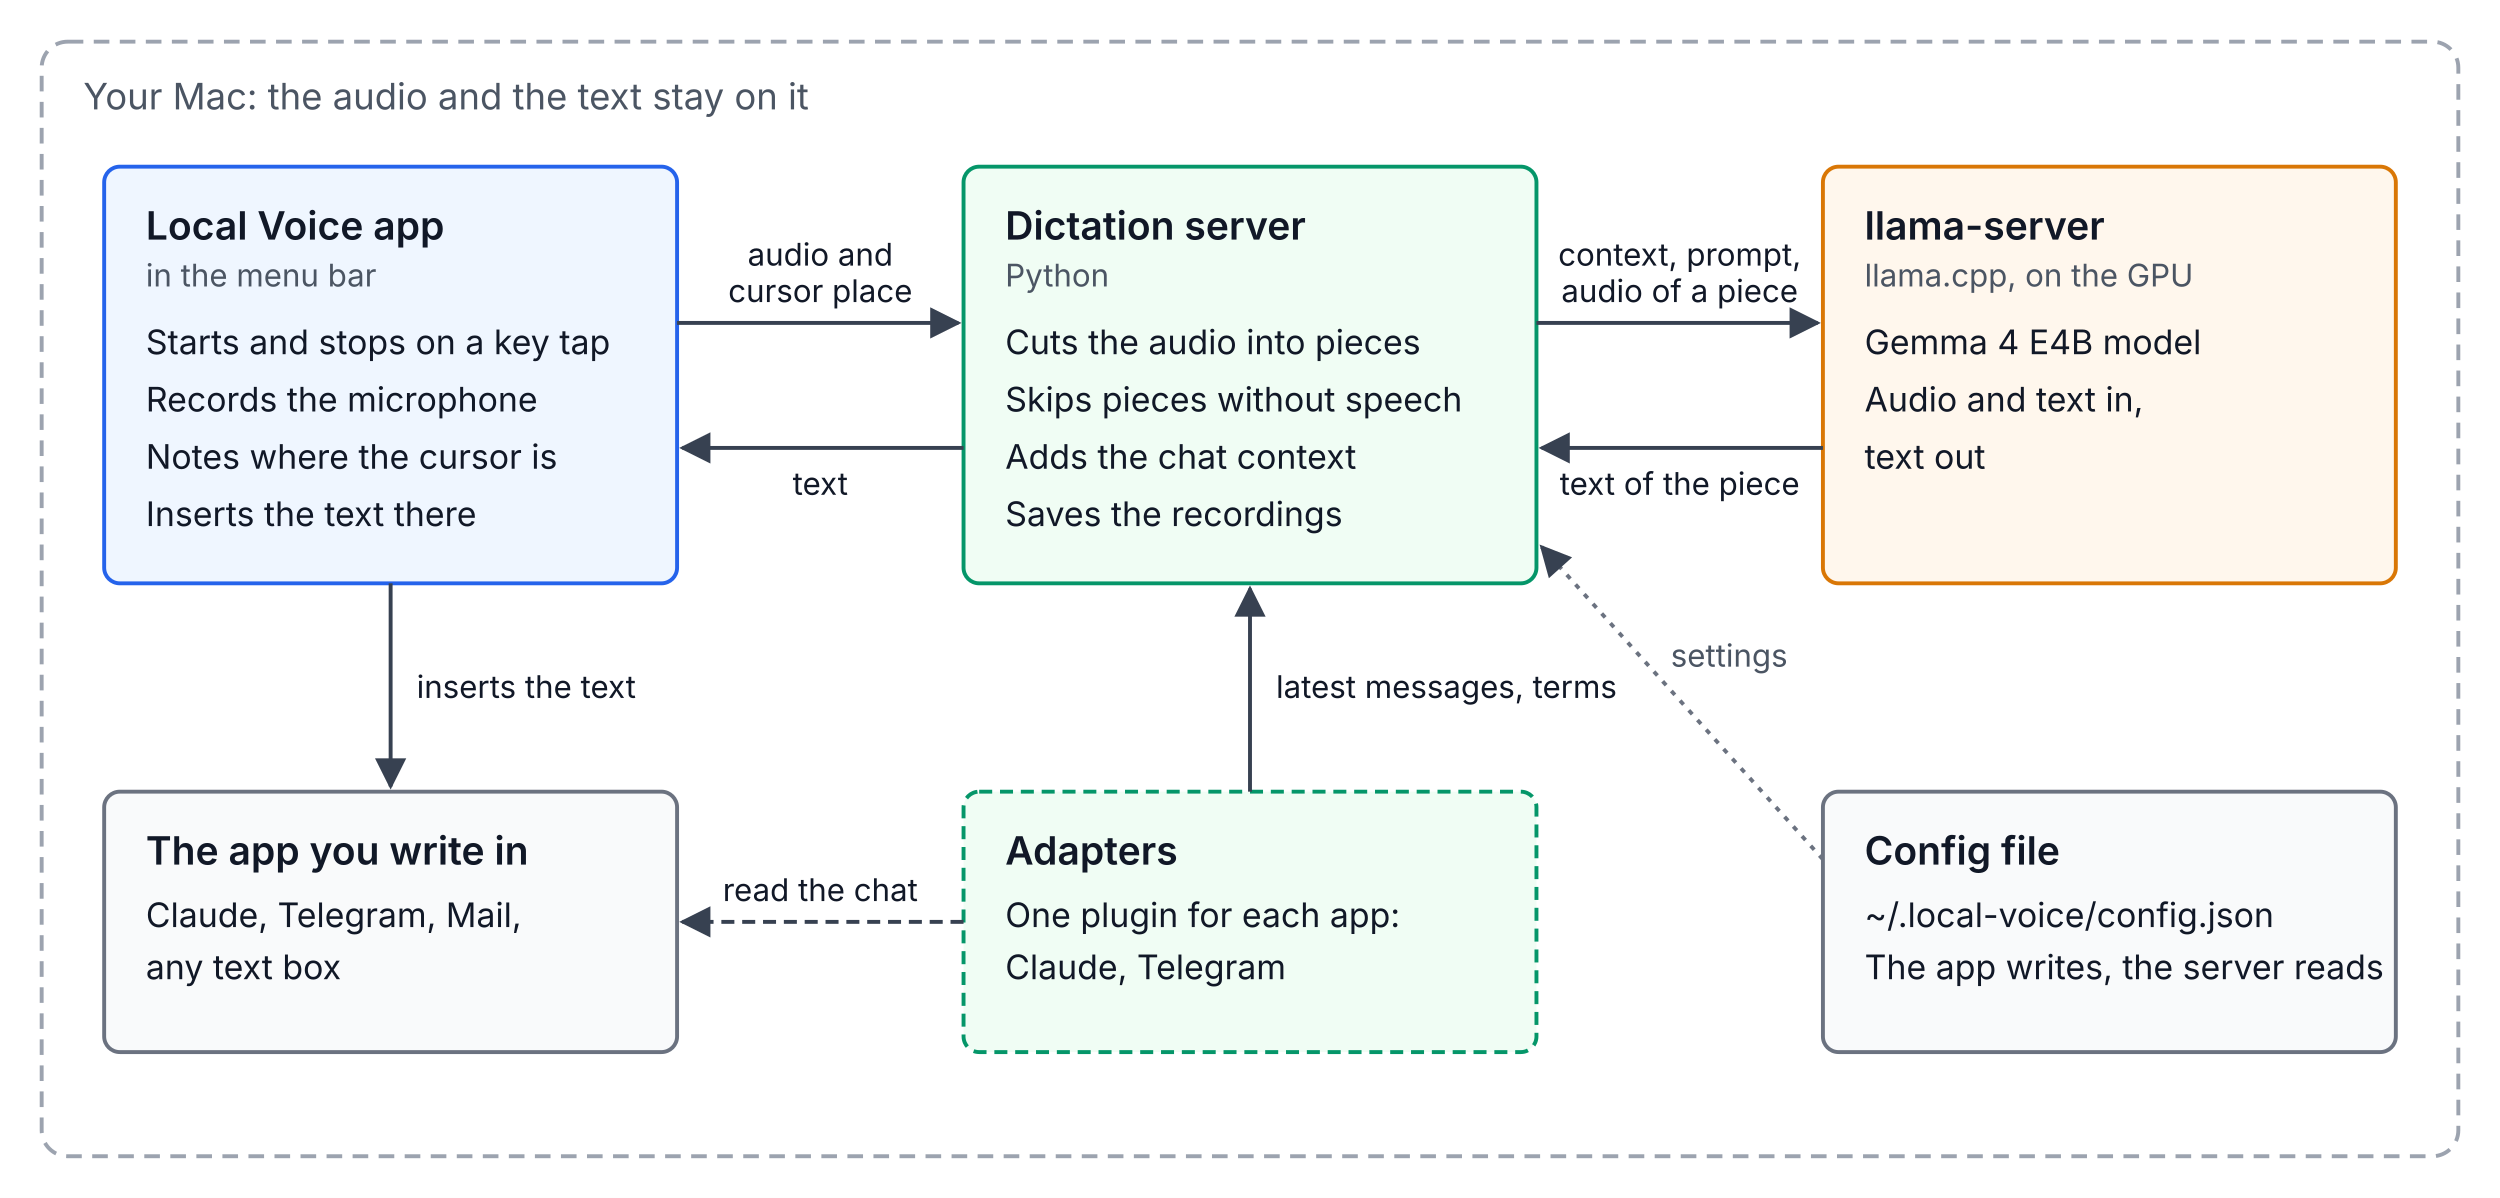
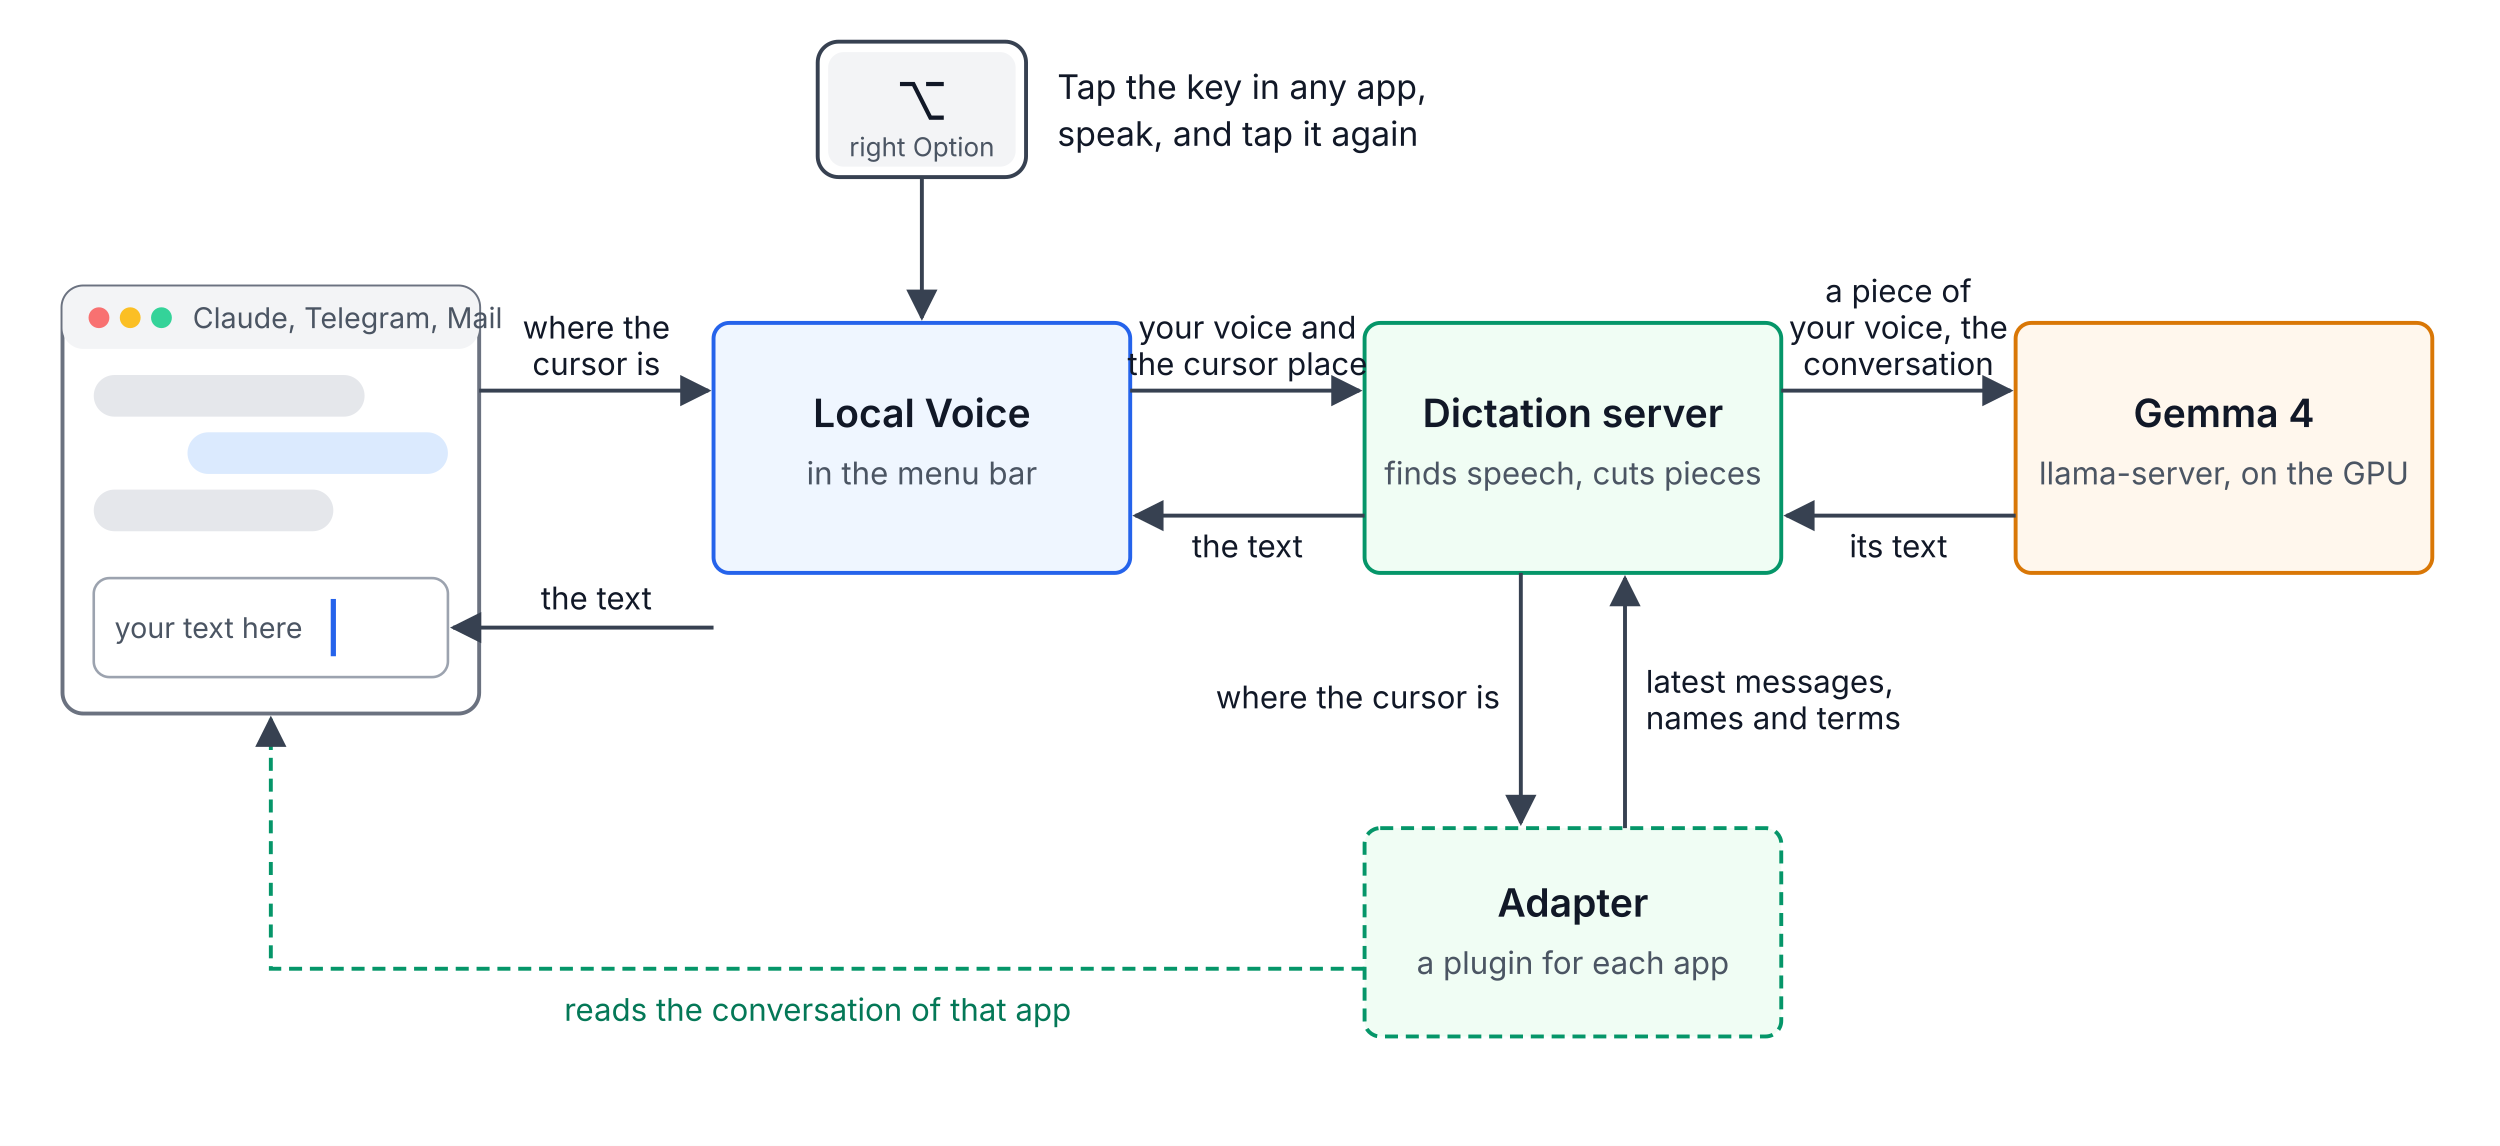
- <svg xmlns="http://www.w3.org/2000/svg" viewBox="0 0 960 460" width="960" height="460">
+ <svg xmlns="http://www.w3.org/2000/svg" viewBox="0 0 960 440" width="960" height="440">
  <rect width="100%" height="100%" fill="#ffffff" />
  <defs>
-     <marker id="arrow" viewBox="0 0 10 10" refX="9" refY="5" markerWidth="8" markerHeight="8" orient="auto-start-reverse">
+     <marker id="arrow" viewBox="0 0 10 10" refX="9" refY="5" markerWidth="8" markerHeight="8" orient="auto">
      <path d="M0,0 L10,5 L0,10 z" fill="#374151" />
    </marker>
  </defs>
  <g font-family="system-ui, -apple-system, 'Segoe UI', sans-serif" fill="#111827">
-     <rect x="16" y="16" width="928" height="428" rx="10" fill="none" stroke="#9ca3af" stroke-width="1.5" stroke-dasharray="6 4" />
-     <text x="32" y="42" font-size="14" fill="#4b5563">Your Mac: the audio and the text stay on it</text>
-     <rect x="40" y="64" width="220" height="160" rx="6" fill="#eff6ff" stroke="#2563eb" stroke-width="1.5" />
-     <text x="56" y="92" font-size="15" font-weight="600">Local Voice app</text>
-     <text x="56" y="110" font-size="12" fill="#4b5563">in the menu bar</text>
-     <text x="56" y="136" font-size="13">Starts and stops on a key tap</text>
-     <text x="56" y="158" font-size="13">Records the microphone</text>
-     <text x="56" y="180" font-size="13">Notes where the cursor is</text>
-     <text x="56" y="202" font-size="13">Inserts the text there</text>
-     <rect x="370" y="64" width="220" height="160" rx="6" fill="#f0fdf4" stroke="#059669" stroke-width="1.5" />
-     <text x="386" y="92" font-size="15" font-weight="600">Dictation server</text>
-     <text x="386" y="110" font-size="12" fill="#4b5563">Python</text>
-     <text x="386" y="136" font-size="13">Cuts the audio into pieces</text>
-     <text x="386" y="158" font-size="13">Skips pieces without speech</text>
-     <text x="386" y="180" font-size="13">Adds the chat context</text>
-     <text x="386" y="202" font-size="13">Saves the recordings</text>
-     <rect x="700" y="64" width="220" height="160" rx="6" fill="#fff7ed" stroke="#d97706" stroke-width="1.5" />
-     <text x="716" y="92" font-size="15" font-weight="600">llama-server</text>
-     <text x="716" y="110" font-size="12" fill="#4b5563">llama.cpp, on the GPU</text>
-     <text x="716" y="136" font-size="13">Gemma 4 E4B model</text>
-     <text x="716" y="158" font-size="13">Audio and text in,</text>
-     <text x="716" y="180" font-size="13">text out</text>
-     <rect x="40" y="304" width="220" height="100" rx="6" fill="#f9fafb" stroke="#6b7280" stroke-width="1.5" />
-     <text x="56" y="332" font-size="15" font-weight="600">The app you write in</text>
-     <text x="56" y="356" font-size="13">Claude, Telegram, Mail,</text>
-     <text x="56" y="376" font-size="13">any text box</text>
-     <rect x="370" y="304" width="220" height="100" rx="6" fill="#f0fdf4" stroke="#059669" stroke-width="1.5" stroke-dasharray="5 3" />
-     <text x="386" y="332" font-size="15" font-weight="600">Adapters</text>
-     <text x="386" y="356" font-size="13">One plugin for each app:</text>
-     <text x="386" y="376" font-size="13">Claude, Telegram</text>
-     <rect x="700" y="304" width="220" height="100" rx="6" fill="#f9fafb" stroke="#6b7280" stroke-width="1.5" />
-     <text x="716" y="332" font-size="15" font-weight="600">Config file</text>
-     <text x="716" y="356" font-size="13">~/.local-voice/config.json</text>
-     <text x="716" y="376" font-size="13">The app writes, the server reads</text>
-     <line x1="260" y1="124" x2="368" y2="124" stroke="#374151" stroke-width="1.5" marker-end="url(#arrow)" />
-     <text x="315" y="102" font-size="12" text-anchor="middle">audio and</text>
-     <text x="315" y="116" font-size="12" text-anchor="middle">cursor place</text>
-     <line x1="370" y1="172" x2="262" y2="172" stroke="#374151" stroke-width="1.5" marker-end="url(#arrow)" />
-     <text x="315" y="190" font-size="12" text-anchor="middle">text</text>
-     <line x1="590" y1="124" x2="698" y2="124" stroke="#374151" stroke-width="1.5" marker-end="url(#arrow)" />
-     <text x="645" y="102" font-size="12" text-anchor="middle">context, prompt,</text>
-     <text x="645" y="116" font-size="12" text-anchor="middle">audio of a piece</text>
-     <line x1="700" y1="172" x2="592" y2="172" stroke="#374151" stroke-width="1.5" marker-end="url(#arrow)" />
-     <text x="645" y="190" font-size="12" text-anchor="middle">text of the piece</text>
-     <line x1="150" y1="224" x2="150" y2="302" stroke="#374151" stroke-width="1.5" marker-end="url(#arrow)" />
-     <text x="160" y="268" font-size="12">inserts the text</text>
-     <line x1="370" y1="354" x2="262" y2="354" stroke="#374151" stroke-width="1.5" stroke-dasharray="5 3" marker-end="url(#arrow)" />
-     <text x="315" y="346" font-size="12" text-anchor="middle">read the chat</text>
-     <line x1="480" y1="304" x2="480" y2="226" stroke="#374151" stroke-width="1.5" marker-end="url(#arrow)" />
-     <text x="490" y="268" font-size="12">latest messages, terms</text>
-     <line x1="700" y1="330" x2="592" y2="210" stroke="#6b7280" stroke-width="1.5" stroke-dasharray="2 3" marker-end="url(#arrow)" />
-     <text x="664" y="256" font-size="12" fill="#4b5563" text-anchor="middle">settings</text>
+     <rect x="314" y="16" width="80" height="52" rx="8" fill="#ffffff" stroke="#374151" stroke-width="1.5" />
+     <rect x="318" y="20" width="72" height="44" rx="6" fill="#f3f4f6" />
+     <text x="354" y="46" font-size="20" text-anchor="middle">⌥</text>
+     <text x="354" y="60" font-size="10" fill="#4b5563" text-anchor="middle">right Option</text>
+     <text x="406" y="38" font-size="13">Tap the key in any app,</text>
+     <text x="406" y="56" font-size="13">speak, and tap it again</text>
+     <line x1="354" y1="68" x2="354" y2="122" stroke="#374151" stroke-width="1.5" marker-end="url(#arrow)" />
+     <rect x="24" y="110" width="160" height="164" rx="8" fill="#ffffff" stroke="#6b7280" stroke-width="1.5" />
+     <rect x="24" y="110" width="160" height="24" rx="8" fill="#f3f4f6" />
+     <circle cx="38" cy="122" r="4" fill="#f87171" />
+     <circle cx="50" cy="122" r="4" fill="#fbbf24" />
+     <circle cx="62" cy="122" r="4" fill="#34d399" />
+     <text x="74" y="126" font-size="11" fill="#4b5563">Claude, Telegram, Mail</text>
+     <rect x="36" y="144" width="104" height="16" rx="8" fill="#e5e7eb" />
+     <rect x="72" y="166" width="100" height="16" rx="8" fill="#dbeafe" />
+     <rect x="36" y="188" width="92" height="16" rx="8" fill="#e5e7eb" />
+     <rect x="36" y="222" width="136" height="38" rx="6" fill="#ffffff" stroke="#9ca3af" />
+     <text x="44" y="245" font-size="11" fill="#4b5563">your text here</text>
+     <line x1="128" y1="230" x2="128" y2="252" stroke="#2563eb" stroke-width="2" />
+     <rect x="274" y="124" width="160" height="96" rx="6" fill="#eff6ff" stroke="#2563eb" stroke-width="1.5" />
+     <text x="354" y="164" font-size="15" font-weight="600" text-anchor="middle">Local Voice</text>
+     <text x="354" y="186" font-size="12" fill="#4b5563" text-anchor="middle">in the menu bar</text>
+     <rect x="524" y="124" width="160" height="96" rx="6" fill="#f0fdf4" stroke="#059669" stroke-width="1.5" />
+     <text x="604" y="164" font-size="15" font-weight="600" text-anchor="middle">Dictation server</text>
+     <text x="604" y="186" font-size="12" fill="#4b5563" text-anchor="middle">finds speech, cuts pieces</text>
+     <rect x="774" y="124" width="160" height="96" rx="6" fill="#fff7ed" stroke="#d97706" stroke-width="1.5" />
+     <text x="854" y="164" font-size="15" font-weight="600" text-anchor="middle">Gemma 4</text>
+     <text x="854" y="186" font-size="12" fill="#4b5563" text-anchor="middle">llama-server, on the GPU</text>
+     <rect x="524" y="318" width="160" height="80" rx="6" fill="#f0fdf4" stroke="#059669" stroke-width="1.5" stroke-dasharray="5 3" />
+     <text x="604" y="352" font-size="15" font-weight="600" text-anchor="middle">Adapter</text>
+     <text x="604" y="374" font-size="12" fill="#4b5563" text-anchor="middle">a plugin for each app</text>
+     <line x1="184" y1="150" x2="272" y2="150" stroke="#374151" stroke-width="1.5" marker-end="url(#arrow)" />
+     <text x="229" y="130" font-size="12" text-anchor="middle">where the</text>
+     <text x="229" y="144" font-size="12" text-anchor="middle">cursor is</text>
+     <line x1="274" y1="241" x2="174" y2="241" stroke="#374151" stroke-width="1.5" marker-end="url(#arrow)" />
+     <text x="229" y="234" font-size="12" text-anchor="middle">the text</text>
+     <line x1="434" y1="150" x2="522" y2="150" stroke="#374151" stroke-width="1.5" marker-end="url(#arrow)" />
+     <text x="479" y="130" font-size="12" text-anchor="middle">your voice and</text>
+     <text x="479" y="144" font-size="12" text-anchor="middle">the cursor place</text>
+     <line x1="524" y1="198" x2="436" y2="198" stroke="#374151" stroke-width="1.5" marker-end="url(#arrow)" />
+     <text x="479" y="214" font-size="12" text-anchor="middle">the text</text>
+     <line x1="684" y1="150" x2="772" y2="150" stroke="#374151" stroke-width="1.5" marker-end="url(#arrow)" />
+     <text x="729" y="116" font-size="12" text-anchor="middle">a piece of</text>
+     <text x="729" y="130" font-size="12" text-anchor="middle">your voice, the</text>
+     <text x="729" y="144" font-size="12" text-anchor="middle">conversation</text>
+     <line x1="774" y1="198" x2="686" y2="198" stroke="#374151" stroke-width="1.5" marker-end="url(#arrow)" />
+     <text x="729" y="214" font-size="12" text-anchor="middle">its text</text>
+     <line x1="584" y1="220" x2="584" y2="316" stroke="#374151" stroke-width="1.5" marker-end="url(#arrow)" />
+     <text x="576" y="272" font-size="12" text-anchor="end">where the cursor is</text>
+     <line x1="624" y1="318" x2="624" y2="222" stroke="#374151" stroke-width="1.5" marker-end="url(#arrow)" />
+     <text x="632" y="266" font-size="12">latest messages,</text>
+     <text x="632" y="280" font-size="12">names and terms</text>
+     <path d="M524,372 L104,372 L104,276" fill="none" stroke="#059669" stroke-width="1.5" stroke-dasharray="5 3" marker-end="url(#arrow)" />
+     <text x="314" y="392" font-size="12" fill="#047857" text-anchor="middle">reads the conversation of that app</text>
  </g>
</svg>
